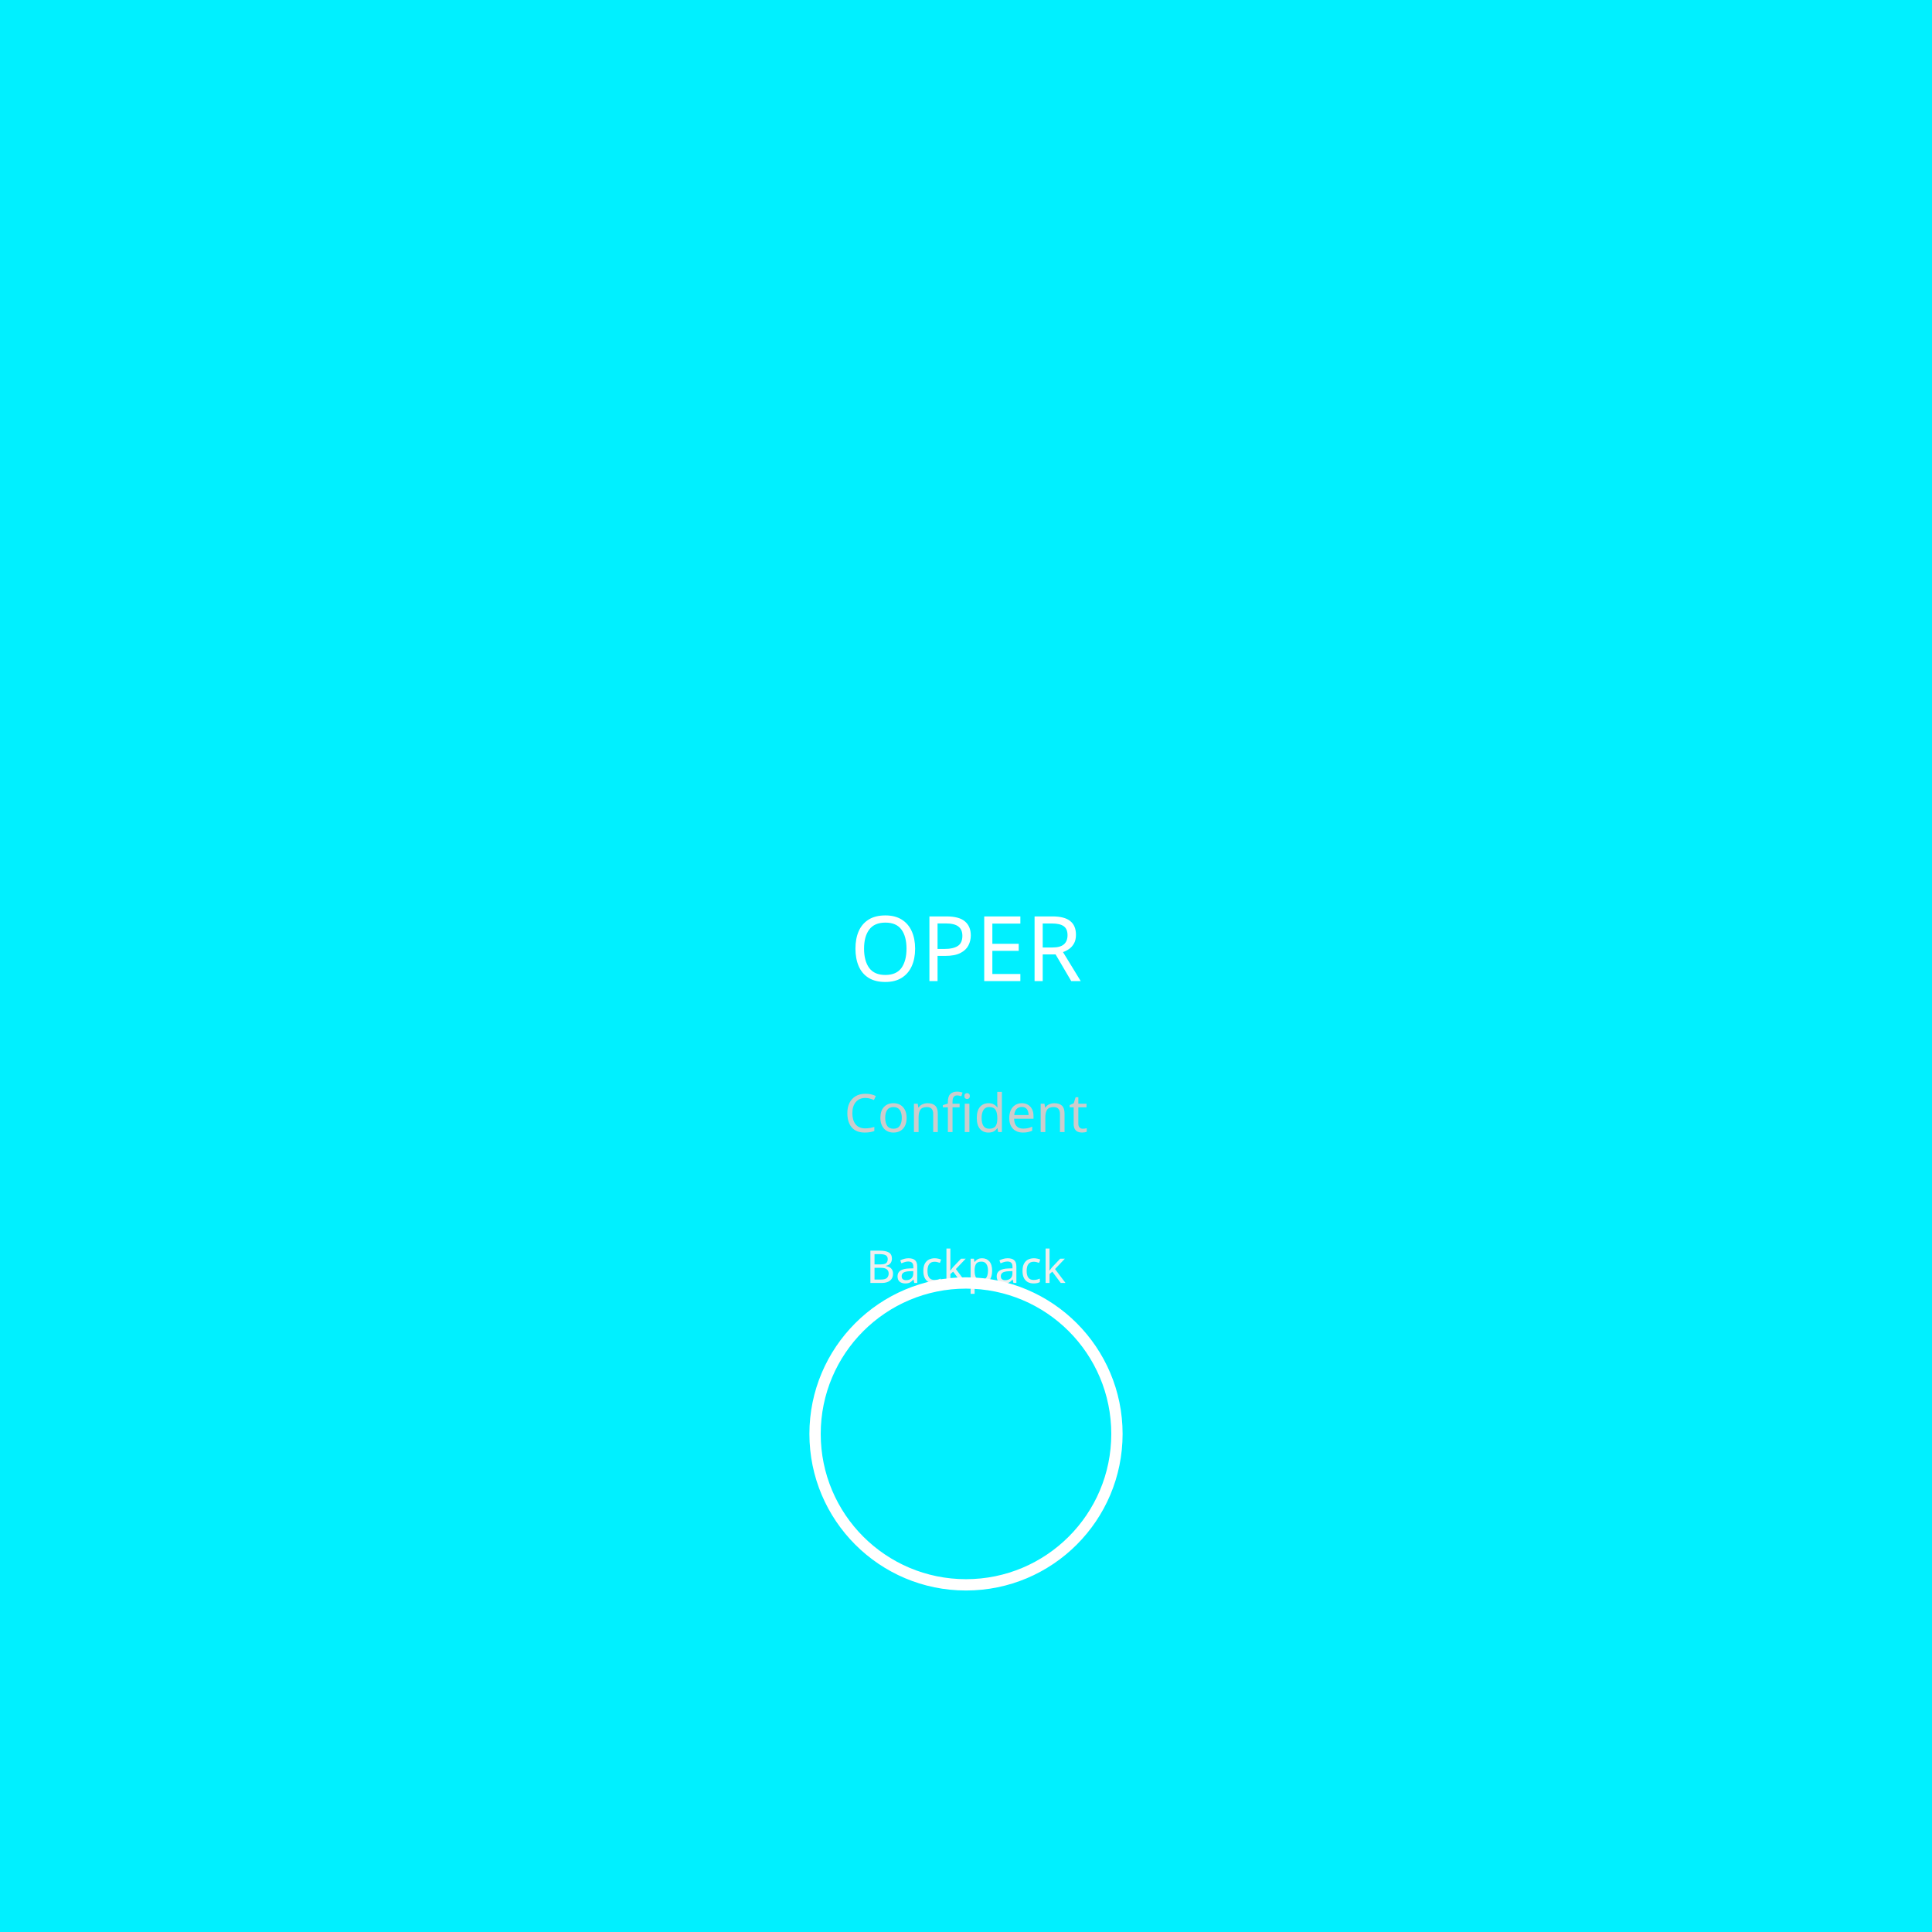
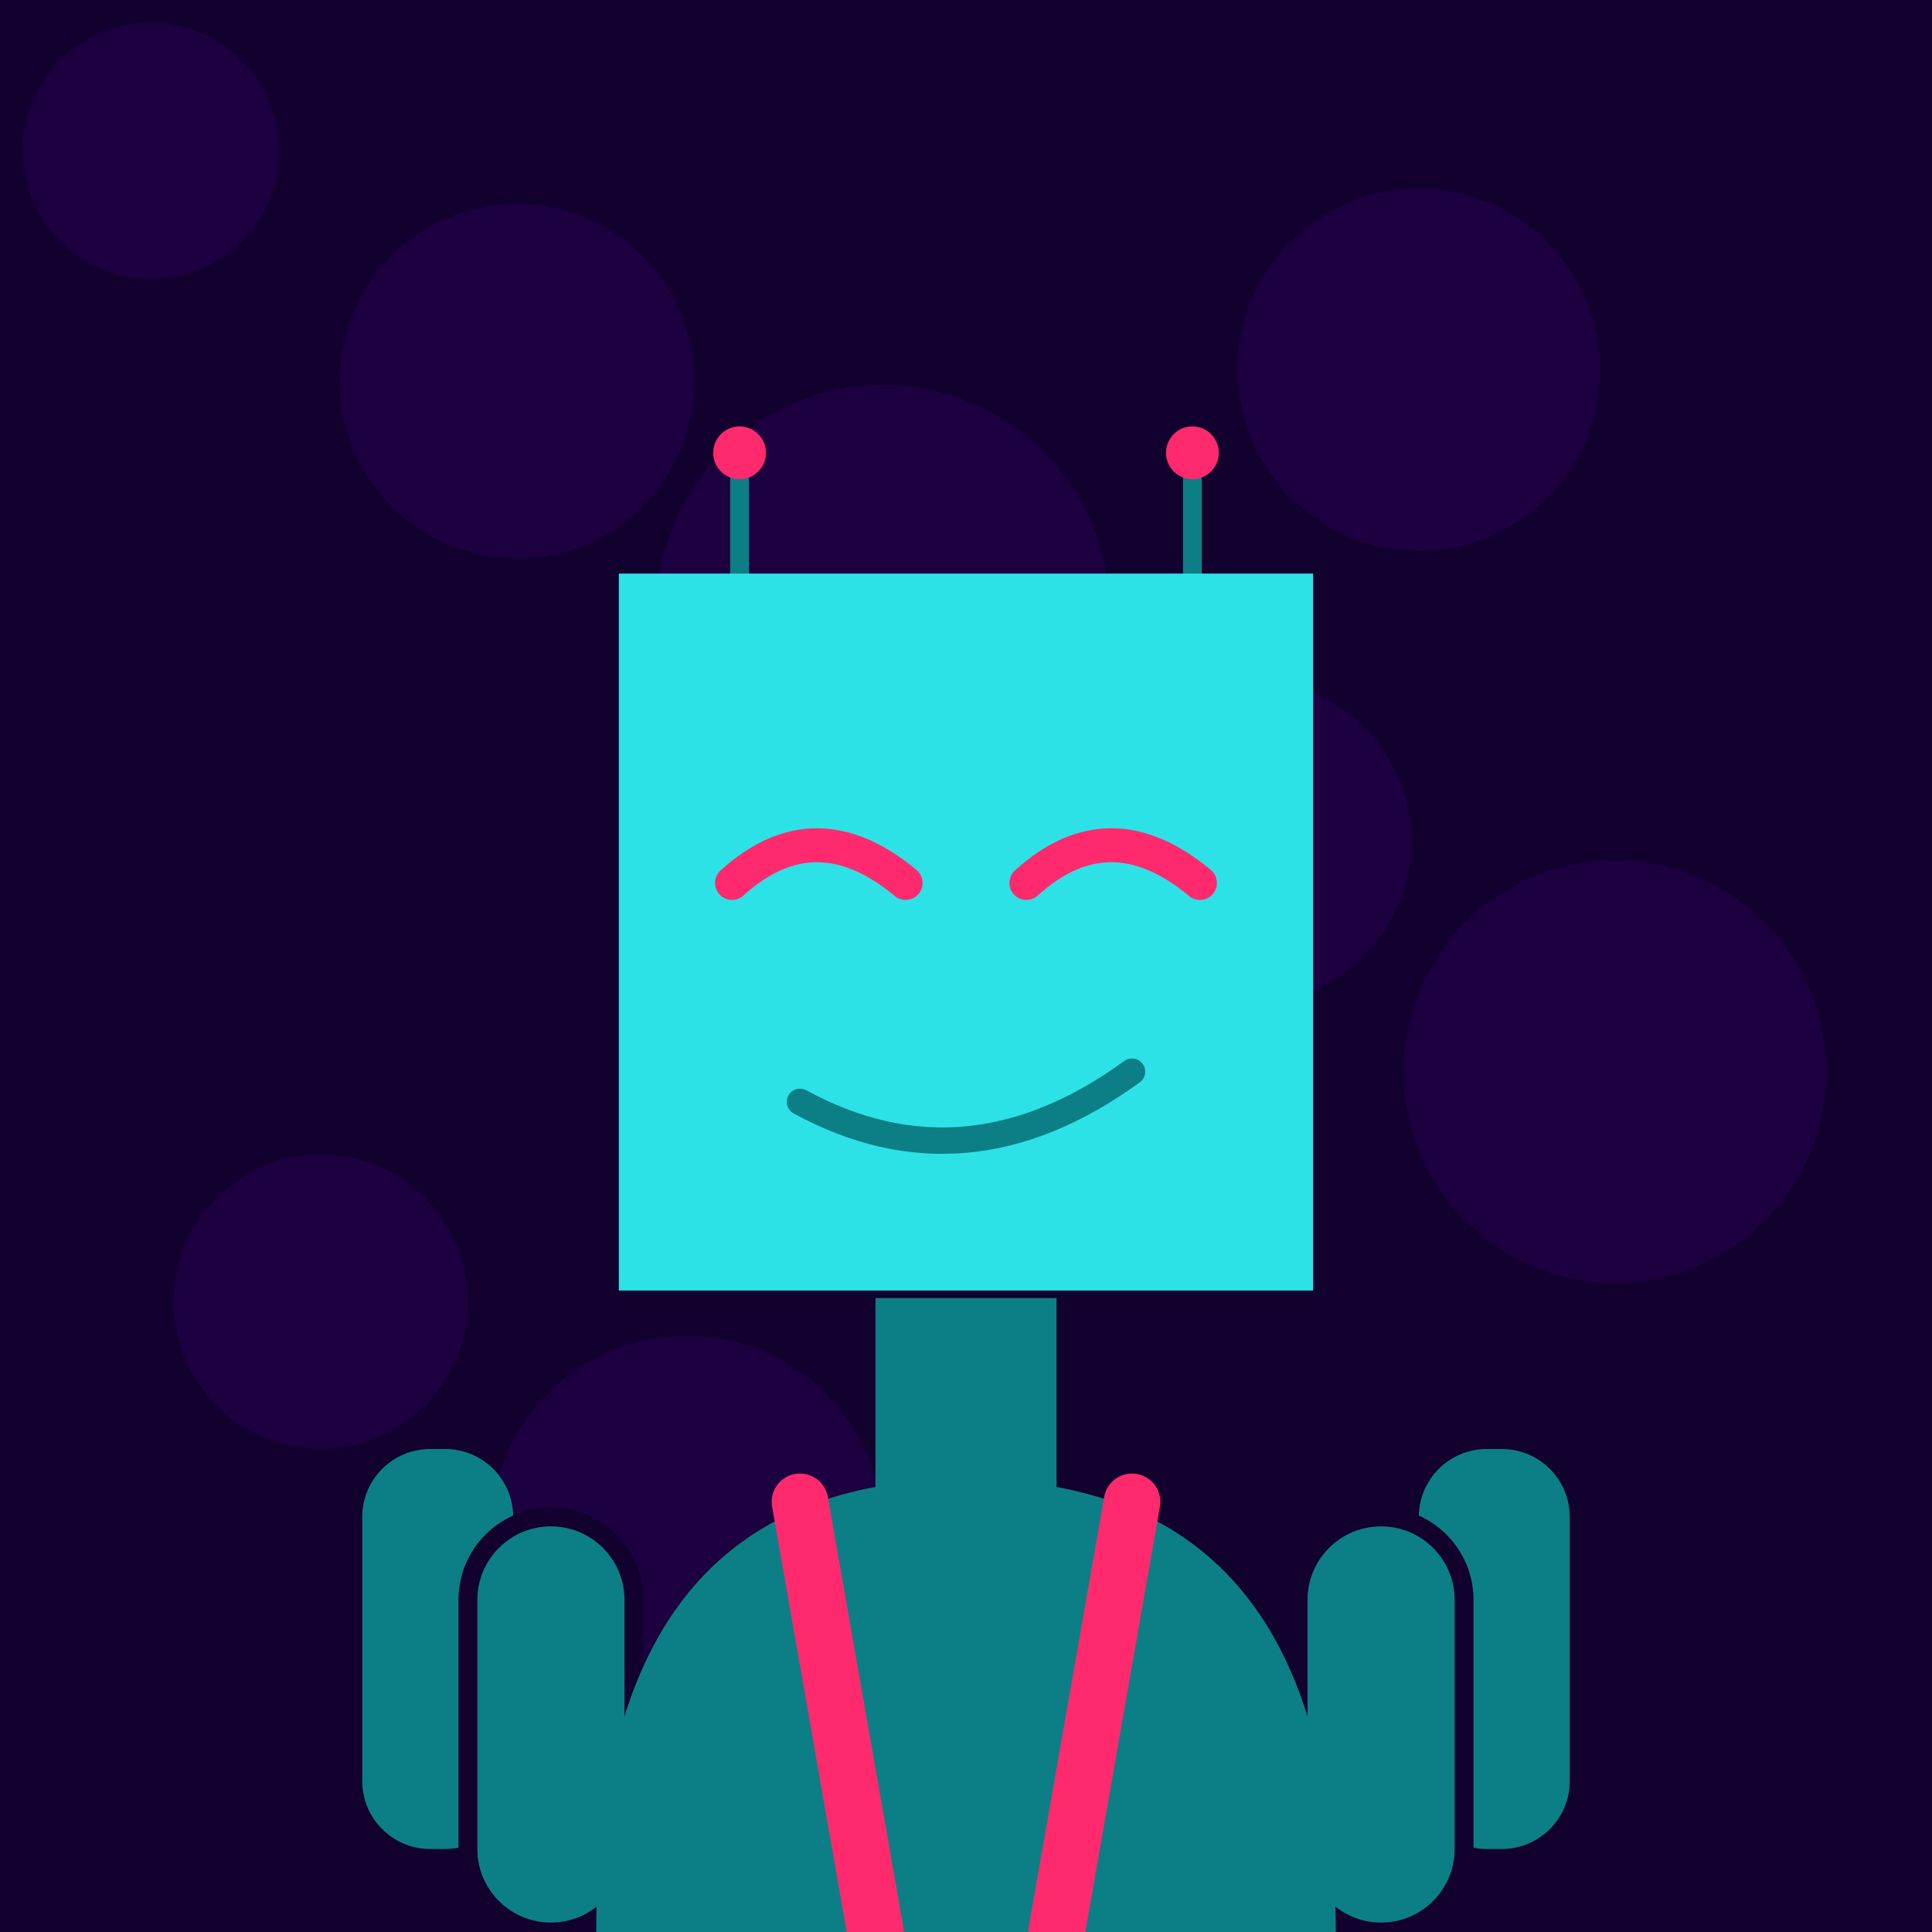
- <svg xmlns="http://www.w3.org/2000/svg" width="512" height="512" viewBox="0 0 512 512">
-   <rect width="512" height="512" fill="#00F0FF" />
-   <text x="256" y="260" font-family="sans-serif" font-size="24" text-anchor="middle" fill="white">OPER</text>
-   <text x="256" y="300" font-family="sans-serif" font-size="14" text-anchor="middle" fill="#ccc">Confident</text>
-   <text x="256" y="340" font-family="sans-serif" font-size="12" text-anchor="middle" fill="#eee">Backpack</text>
-   <circle cx="256" cy="380" r="40" fill="none" stroke="white" stroke-width="3" />
-   <circle cx="256" cy="380" r="32" fill="none" stroke="#00F0FF" stroke-width="2" />
+ <svg xmlns="http://www.w3.org/2000/svg" width="512" height="512" viewBox="0 0 512 512" role="img" aria-label="Operator agent avatar">
+   <rect x="0" y="0" width="512" height="512" fill="#12002e" />
+   <circle cx="40" cy="40" r="34" fill="#26004d" fill-opacity="0.55" />
+   <circle cx="137" cy="101" r="47" fill="#26004d" fill-opacity="0.55" />
+   <circle cx="234" cy="162" r="60" fill="#26004d" fill-opacity="0.55" />
+   <circle cx="331" cy="223" r="43" fill="#26004d" fill-opacity="0.55" />
+   <circle cx="428" cy="284" r="56" fill="#26004d" fill-opacity="0.55" />
+   <circle cx="85" cy="345" r="39" fill="#26004d" fill-opacity="0.55" />
+   <circle cx="182" cy="406" r="52" fill="#26004d" fill-opacity="0.55" />
+   <circle cx="279" cy="467" r="35" fill="#26004d" fill-opacity="0.55" />
+   <circle cx="376" cy="98" r="48" fill="#26004d" fill-opacity="0.55" />
+   <rect x="96" y="384" width="40" height="106" fill="#0b7f85" rx="18" />
+   <rect x="376" y="384" width="40" height="106" fill="#0b7f85" rx="18" />
+   <rect x="124" y="402" width="44" height="110" fill="#0b7f85" rx="22" stroke="#12002e" stroke-width="5" />
+   <rect x="344" y="402" width="44" height="110" fill="#0b7f85" rx="22" stroke="#12002e" stroke-width="5" />
+   <path d="M158 512 Q158 392 256 392 Q354 392 354 512 Z" fill="#0b7f85" />
+   <rect x="232" y="344" width="48" height="56" fill="#0b7f85" />
+   <line x1="196" y1="152" x2="196" y2="126" stroke="#0b7f85" stroke-width="5" stroke-opacity="1" stroke-linecap="round" />
+   <line x1="316" y1="152" x2="316" y2="126" stroke="#0b7f85" stroke-width="5" stroke-opacity="1" stroke-linecap="round" />
+   <circle cx="196" cy="120" r="7" fill="#ff2a6d" />
+   <circle cx="316" cy="120" r="7" fill="#ff2a6d" />
+   <path d="M164 152 H348 V342 H164 Z" fill="#2de2e6" />
+   <path d="M194 234 Q216 214 240 234" fill="none" stroke="#ff2a6d" stroke-width="9" stroke-opacity="1" stroke-linecap="round" />
+   <path d="M272 234 Q294 214 318 234" fill="none" stroke="#ff2a6d" stroke-width="9" stroke-opacity="1" stroke-linecap="round" />
+   <path d="M212 292 Q256 316 300 284" fill="none" stroke="#0b7f85" stroke-width="7" stroke-opacity="1" stroke-linecap="round" />
+   <path d="M212 398 L232 512" fill="none" stroke="#ff2a6d" stroke-width="15" stroke-opacity="1" stroke-linecap="round" />
+   <path d="M300 398 L280 512" fill="none" stroke="#ff2a6d" stroke-width="15" stroke-opacity="1" stroke-linecap="round" />
</svg>
